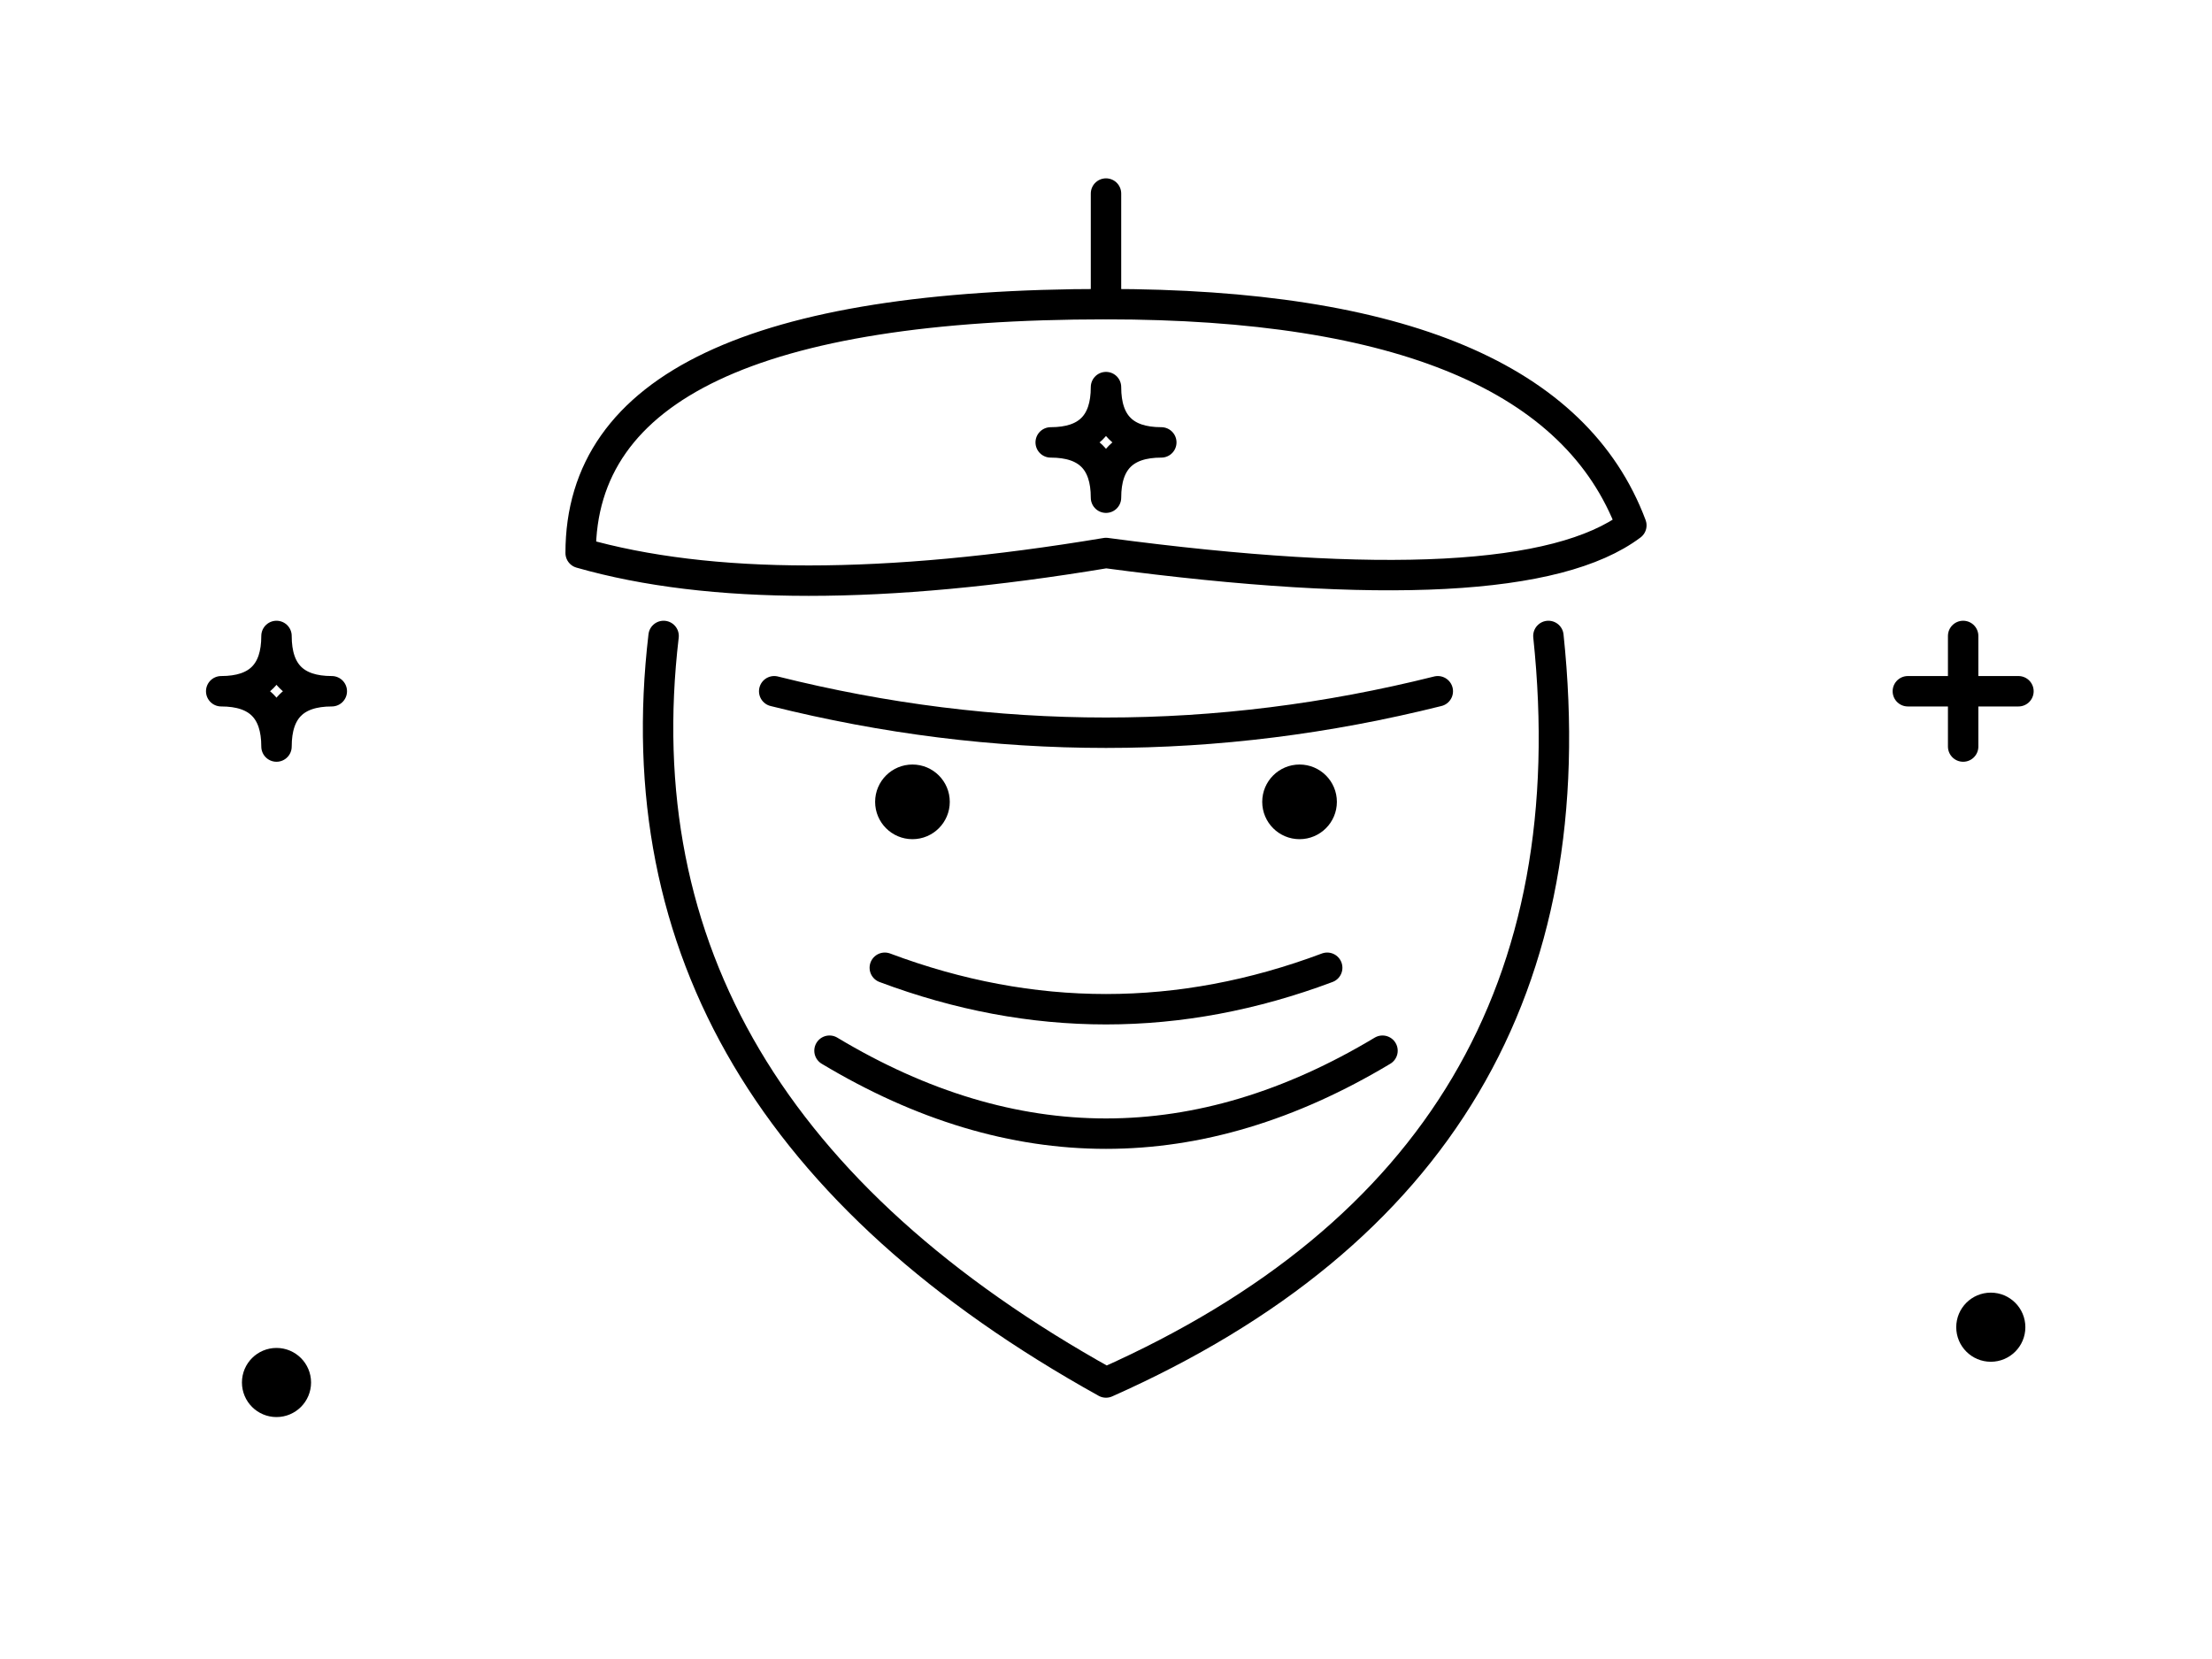
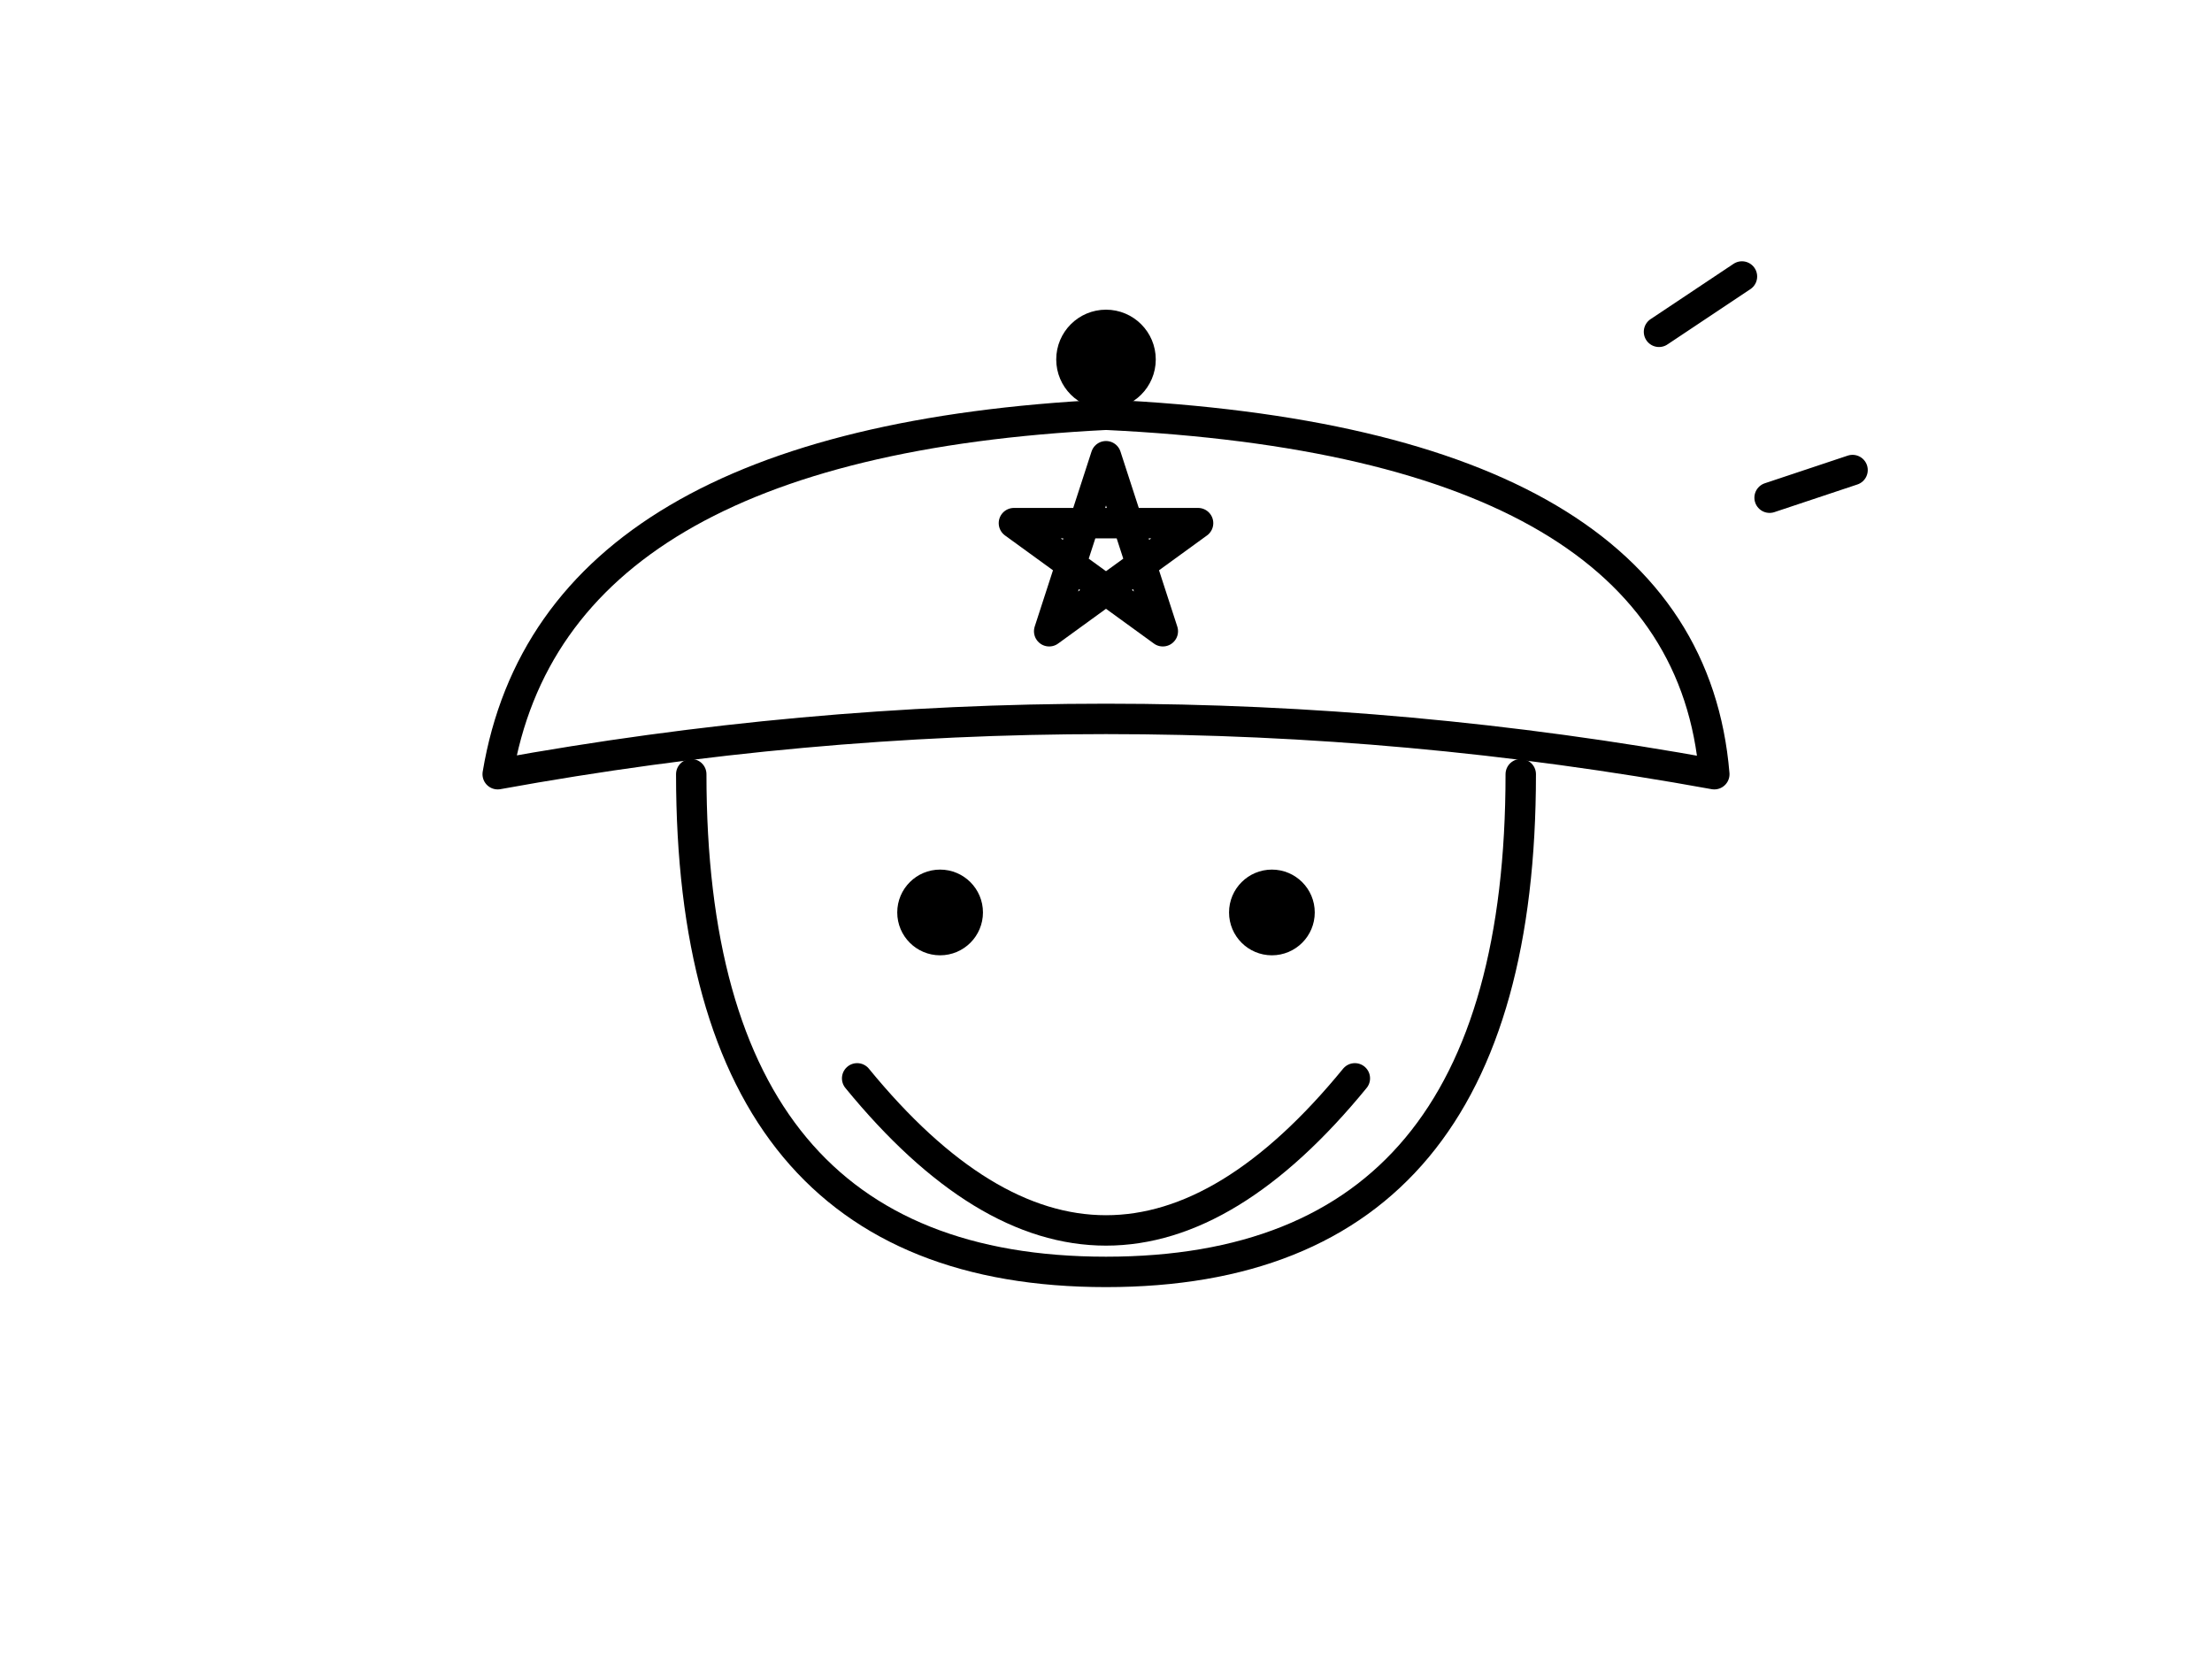
<svg xmlns="http://www.w3.org/2000/svg" viewBox="0 0 160 120" fill="none" stroke="#000" stroke-width="2.2" stroke-linecap="round" stroke-linejoin="round">
-   <path d="M42 40Q42 22 80 22Q112 22 118 38Q110 44 80 40Q56 44 42 40Z" />
-   <path d="M80 22V14" />
-   <path d="M80 28Q80 32 84 32Q80 32 80 36Q80 32 76 32Q80 32 80 28Z" />
-   <path d="M48 46Q44 80 80 100Q116 84 112 46" />
-   <circle cx="66" cy="58" r="1.6" fill="#000" />
-   <circle cx="94" cy="58" r="1.6" fill="#000" />
-   <path d="M60 76Q80 88 100 76" />
-   <path d="M64 70Q80 76 96 70" />
-   <path d="M56 50Q80 56 104 50" />
-   <path d="M20 46Q20 50 24 50Q20 50 20 54Q20 50 16 50Q20 50 20 46Z" />
-   <path d="M138 50H146M142 46V54" />
-   <circle cx="20" cy="100" r="1.4" fill="#000" />
-   <circle cx="144" cy="96" r="1.4" fill="#000" />
+   <path d="M36 56 Q40 32 80 30 Q122 32 124 56 Q80 48 36 56 Z" />
+   <circle cx="80" cy="26" r="2.5" fill="#000" />
+   <path d="M50 56 Q50 92 80 92 Q110 92 110 56" />
+   <circle cx="68" cy="66" r="2" fill="#000" />
+   <circle cx="92" cy="66" r="2" fill="#000" />
+   <path d="M80 33 L84.11 45.66 L73.34 37.84 L86.66 37.84 L75.89 45.66 Z" />
+   <path d="M62 78 Q80 100 98 78" />
+   <path d="M120 24 L126 20" />
+   <path d="M128 36 L134 34" />
</svg>
